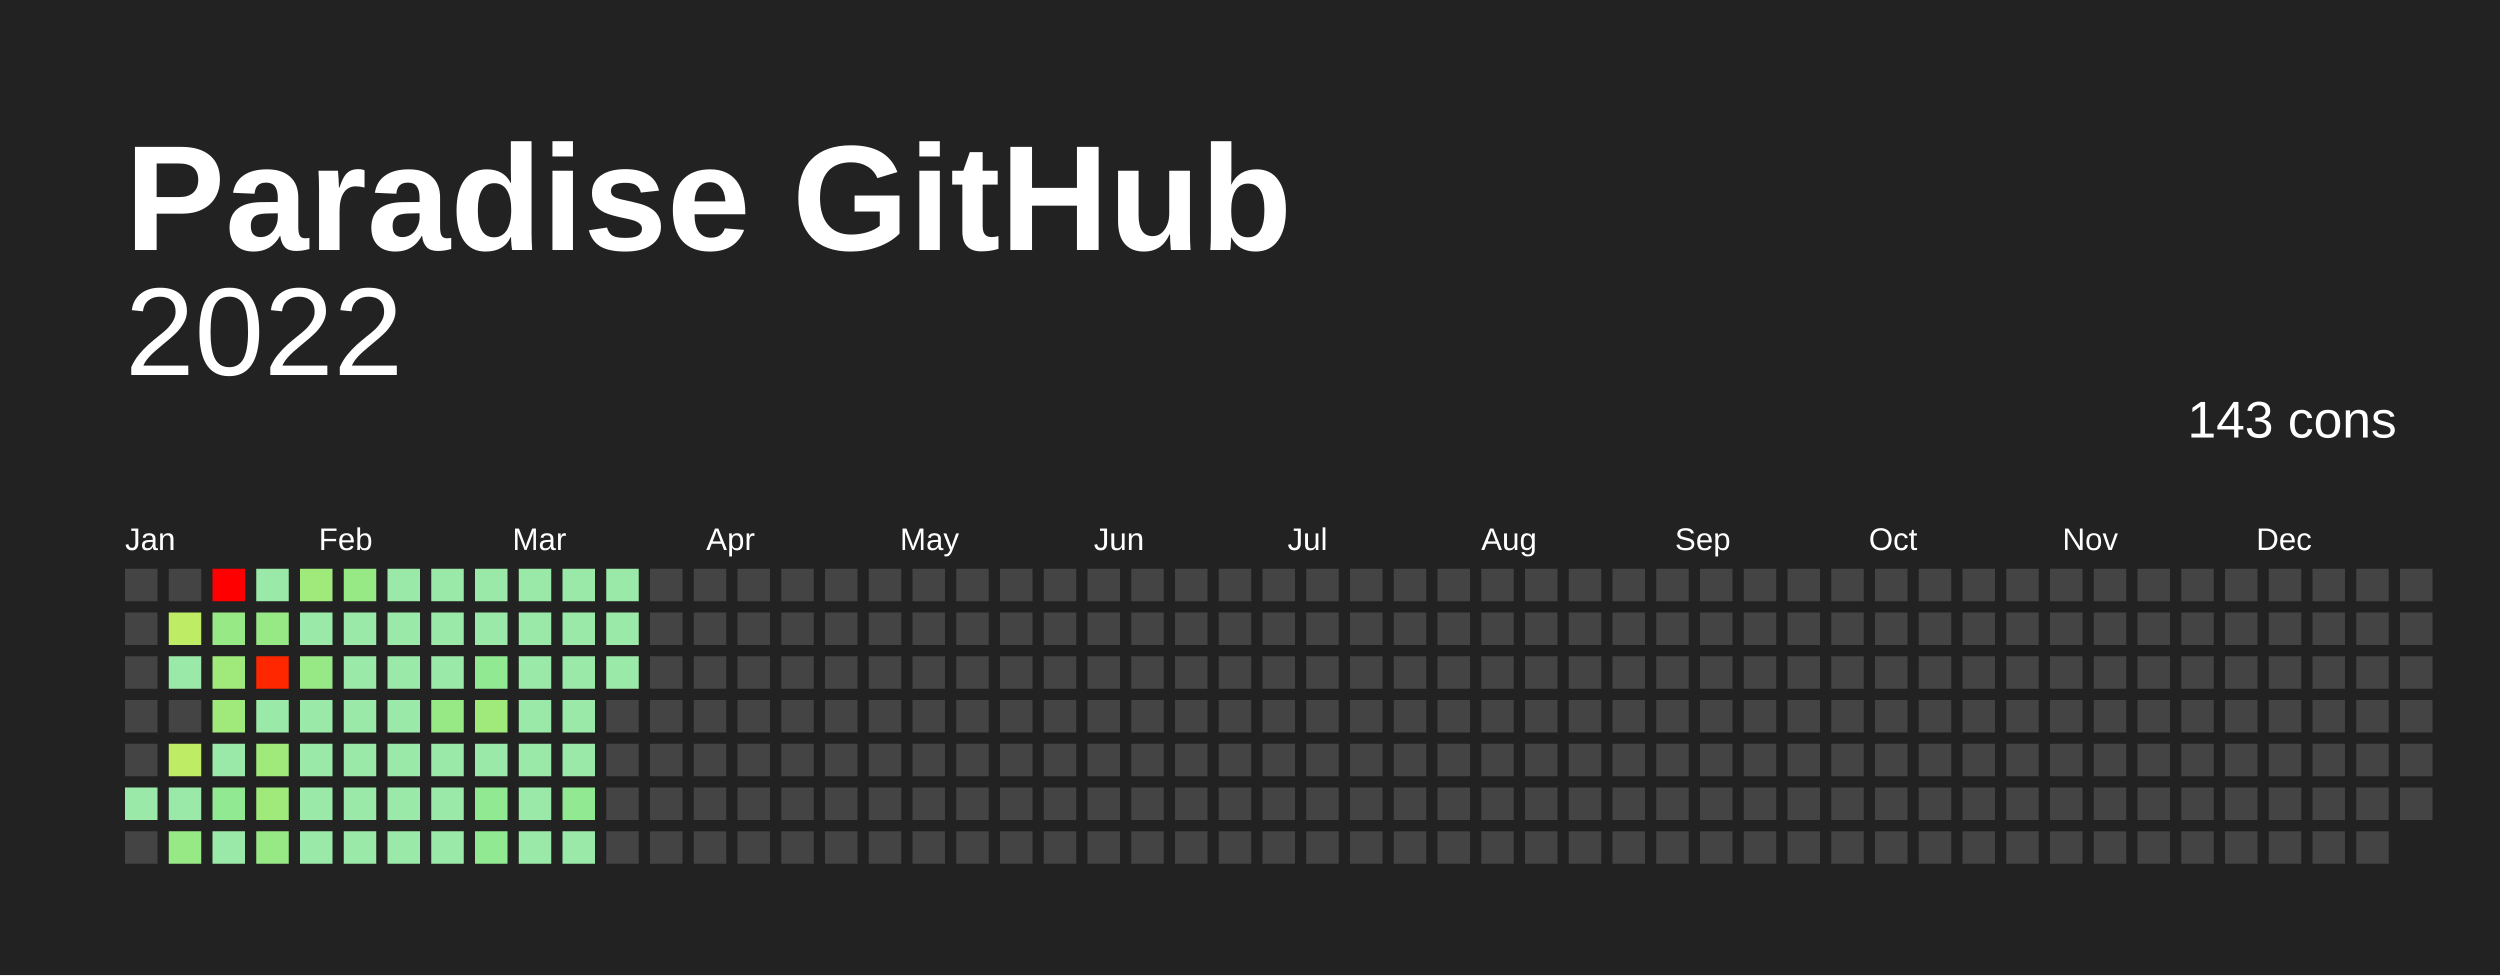
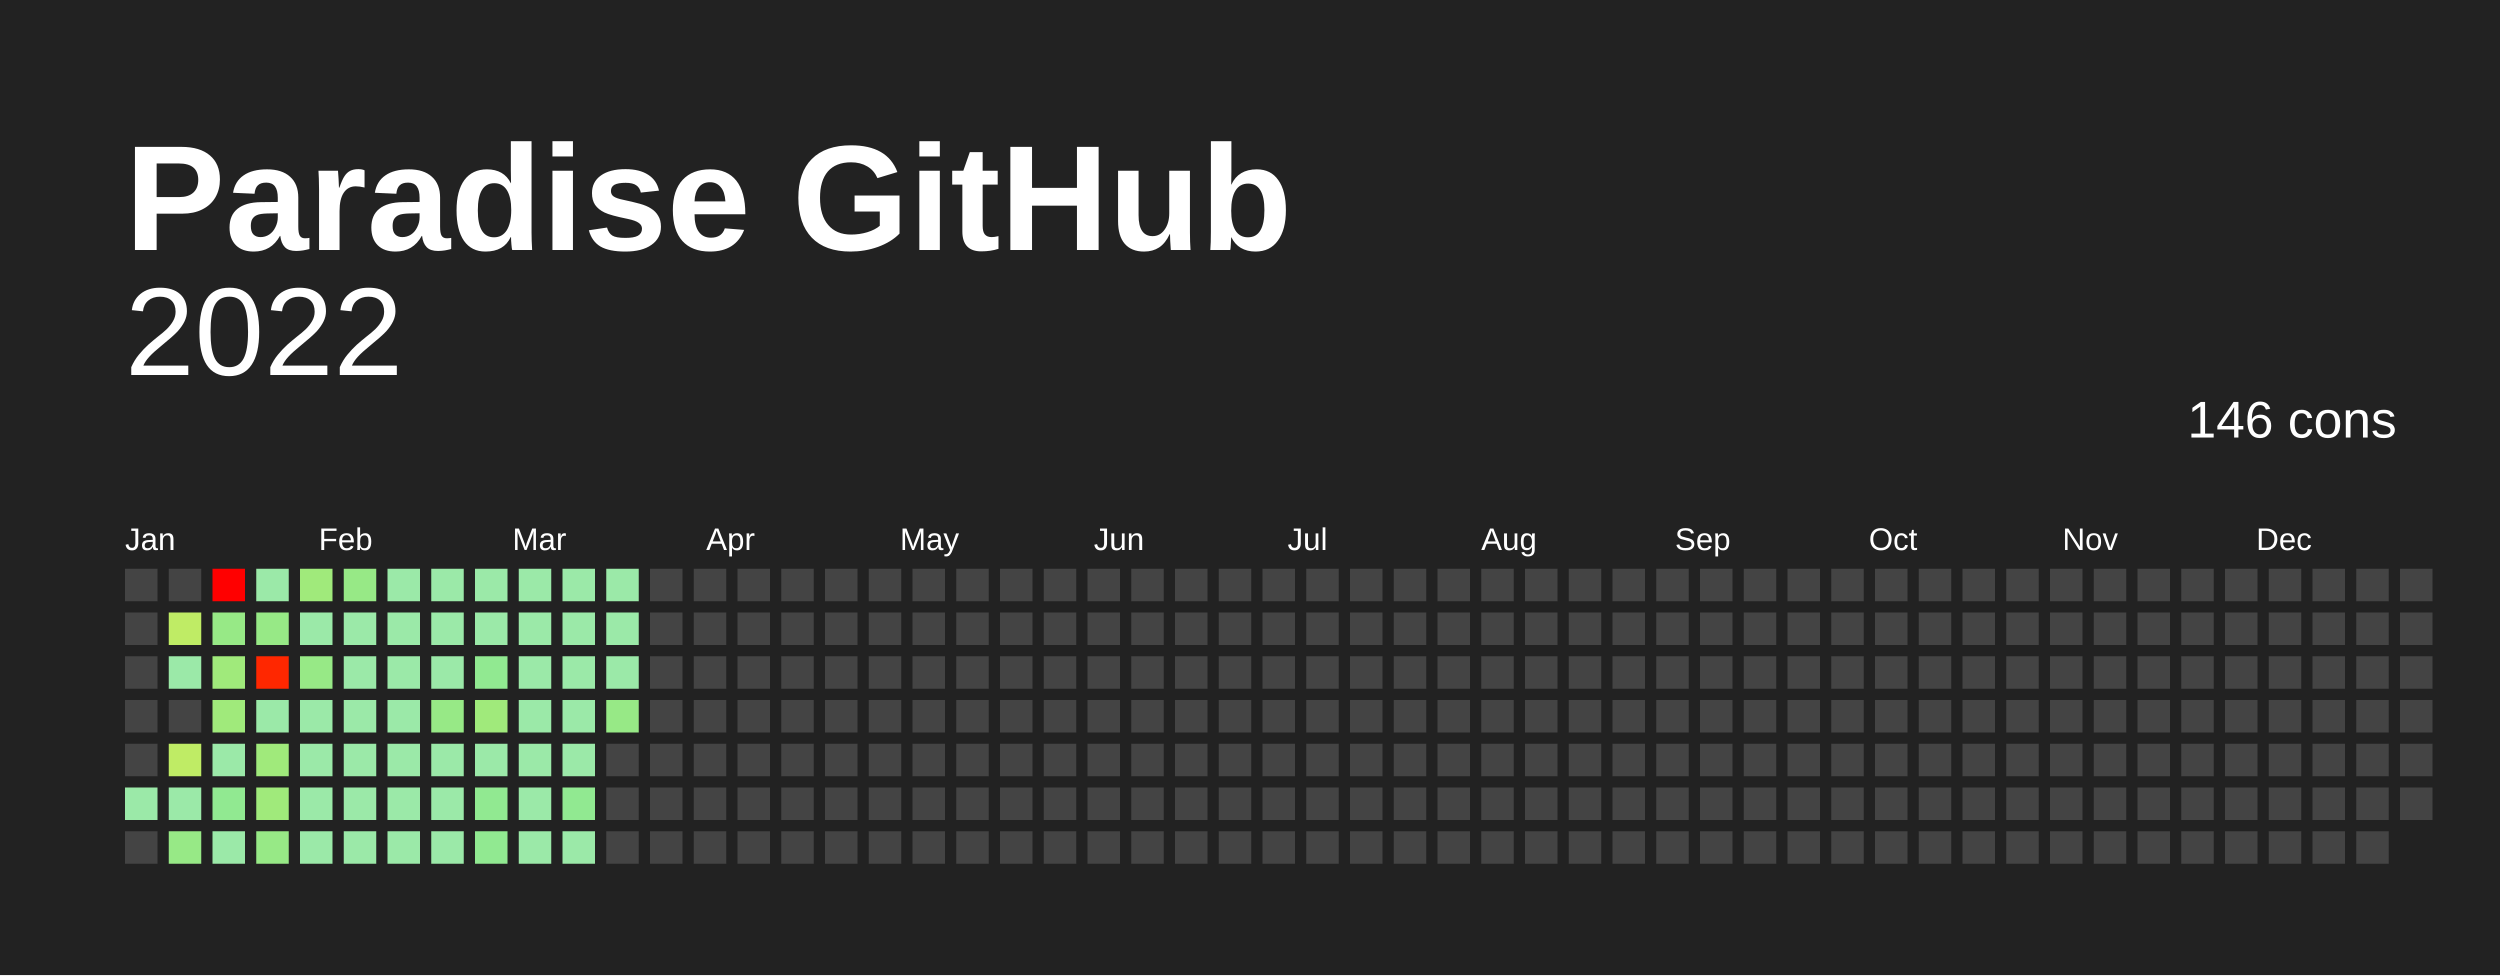
<svg xmlns="http://www.w3.org/2000/svg" baseProfile="full" height="78mm" version="1.1" viewBox="0,0,200,78" width="200mm">
  <defs />
  <rect fill="#222222" height="78" width="200" x="0" y="0" />
  <text fill="#FFFFFF" style="font-size:12px; font-family:Arial; font-weight:bold;" x="10" y="20">Paradise GitHub</text>
  <text alignment-baseline="hanging" fill="#FFFFFF" style="font-size:10.0px; font-family:Arial;" x="10" y="30">2022</text>
-   <text alignment-baseline="hanging" fill="#FFFFFF" style="font-size:4.125px; font-family:Arial;" x="175" y="35">143 cons</text>
+   <text alignment-baseline="hanging" fill="#FFFFFF" style="font-size:4.125px; font-family:Arial;" x="175" y="35">146 cons</text>
  <text fill="#FFFFFF" style="font-size:2.5px; font-family:Arial" x="10.0" y="44">Jan</text>
  <text fill="#FFFFFF" style="font-size:2.5px; font-family:Arial" x="25.5" y="44">Feb</text>
  <text fill="#FFFFFF" style="font-size:2.5px; font-family:Arial" x="41.0" y="44">Mar</text>
  <text fill="#FFFFFF" style="font-size:2.5px; font-family:Arial" x="56.5" y="44">Apr</text>
  <text fill="#FFFFFF" style="font-size:2.5px; font-family:Arial" x="72.0" y="44">May</text>
  <text fill="#FFFFFF" style="font-size:2.5px; font-family:Arial" x="87.5" y="44">Jun</text>
  <text fill="#FFFFFF" style="font-size:2.5px; font-family:Arial" x="103.0" y="44">Jul</text>
  <text fill="#FFFFFF" style="font-size:2.5px; font-family:Arial" x="118.5" y="44">Aug</text>
  <text fill="#FFFFFF" style="font-size:2.5px; font-family:Arial" x="134.0" y="44">Sep</text>
  <text fill="#FFFFFF" style="font-size:2.5px; font-family:Arial" x="149.5" y="44">Oct</text>
  <text fill="#FFFFFF" style="font-size:2.5px; font-family:Arial" x="165.0" y="44">Nov</text>
  <text fill="#FFFFFF" style="font-size:2.5px; font-family:Arial" x="180.5" y="44">Dec</text>
  <rect fill="#444444" height="2.6" width="2.6" x="10.0" y="45.5" />
  <rect fill="#444444" height="2.6" width="2.6" x="10.0" y="49.0" />
  <rect fill="#444444" height="2.6" width="2.6" x="10.0" y="52.5" />
  <rect fill="#444444" height="2.6" width="2.6" x="10.0" y="56.0" />
  <rect fill="#444444" height="2.6" width="2.6" x="10.0" y="59.5" />
  <rect fill="#9be9a8" height="2.6" width="2.6" x="10.0" y="63.0" />
  <rect fill="#444444" height="2.6" width="2.6" x="10.0" y="66.5" />
  <rect fill="#444444" height="2.6" width="2.6" x="13.5" y="45.5" />
  <rect fill="#bfec65" height="2.6" width="2.6" x="13.5" y="49.0" />
  <rect fill="#9be9a8" height="2.6" width="2.6" x="13.5" y="52.5" />
  <rect fill="#444444" height="2.6" width="2.6" x="13.5" y="56.0" />
  <rect fill="#bfec65" height="2.6" width="2.6" x="13.5" y="59.5" />
  <rect fill="#9be9a8" height="2.6" width="2.6" x="13.5" y="63.0" />
  <rect fill="#97e986" height="2.6" width="2.6" x="13.5" y="66.5" />
  <rect fill="red" height="2.6" width="2.6" x="17.0" y="45.5" />
  <rect fill="#97e986" height="2.6" width="2.6" x="17.0" y="49.0" />
  <rect fill="#a0ea7b" height="2.6" width="2.6" x="17.0" y="52.5" />
  <rect fill="#a0ea7b" height="2.6" width="2.6" x="17.0" y="56.0" />
  <rect fill="#9be9a8" height="2.6" width="2.6" x="17.0" y="59.5" />
  <rect fill="#91e991" height="2.6" width="2.6" x="17.0" y="63.0" />
  <rect fill="#9be9a8" height="2.6" width="2.6" x="17.0" y="66.5" />
  <rect fill="#9be9a8" height="2.6" width="2.6" x="20.5" y="45.5" />
  <rect fill="#97e986" height="2.6" width="2.6" x="20.5" y="49.0" />
  <rect fill="#ff2700" height="2.6" width="2.6" x="20.5" y="52.5" />
  <rect fill="#9be9a8" height="2.6" width="2.6" x="20.5" y="56.0" />
  <rect fill="#a0ea7b" height="2.6" width="2.6" x="20.5" y="59.5" />
  <rect fill="#a0ea7b" height="2.6" width="2.6" x="20.5" y="63.0" />
  <rect fill="#97e986" height="2.6" width="2.6" x="20.5" y="66.5" />
  <rect fill="#a0ea7b" height="2.6" width="2.6" x="24.0" y="45.5" />
  <rect fill="#9be9a8" height="2.6" width="2.6" x="24.0" y="49.0" />
  <rect fill="#97e986" height="2.6" width="2.6" x="24.0" y="52.5" />
  <rect fill="#9be9a8" height="2.6" width="2.6" x="24.0" y="56.0" />
  <rect fill="#9be9a8" height="2.6" width="2.6" x="24.0" y="59.5" />
  <rect fill="#9be9a8" height="2.6" width="2.6" x="24.0" y="63.0" />
  <rect fill="#9be9a8" height="2.6" width="2.6" x="24.0" y="66.5" />
  <rect fill="#97e986" height="2.6" width="2.6" x="27.5" y="45.5" />
  <rect fill="#9be9a8" height="2.6" width="2.6" x="27.5" y="49.0" />
  <rect fill="#9be9a8" height="2.6" width="2.6" x="27.5" y="52.5" />
  <rect fill="#9be9a8" height="2.6" width="2.6" x="27.5" y="56.0" />
  <rect fill="#9be9a8" height="2.6" width="2.6" x="27.5" y="59.5" />
  <rect fill="#9be9a8" height="2.6" width="2.6" x="27.5" y="63.0" />
  <rect fill="#9be9a8" height="2.6" width="2.6" x="27.5" y="66.5" />
  <rect fill="#9be9a8" height="2.6" width="2.6" x="31.0" y="45.5" />
  <rect fill="#9be9a8" height="2.6" width="2.6" x="31.0" y="49.0" />
  <rect fill="#9be9a8" height="2.6" width="2.6" x="31.0" y="52.5" />
  <rect fill="#9be9a8" height="2.6" width="2.6" x="31.0" y="56.0" />
  <rect fill="#9be9a8" height="2.6" width="2.6" x="31.0" y="59.5" />
  <rect fill="#9be9a8" height="2.6" width="2.6" x="31.0" y="63.0" />
  <rect fill="#9be9a8" height="2.6" width="2.6" x="31.0" y="66.5" />
  <rect fill="#9be9a8" height="2.6" width="2.6" x="34.5" y="45.5" />
  <rect fill="#9be9a8" height="2.6" width="2.6" x="34.5" y="49.0" />
  <rect fill="#9be9a8" height="2.6" width="2.6" x="34.5" y="52.5" />
  <rect fill="#97e986" height="2.6" width="2.6" x="34.5" y="56.0" />
  <rect fill="#9be9a8" height="2.6" width="2.6" x="34.5" y="59.5" />
  <rect fill="#9be9a8" height="2.6" width="2.6" x="34.5" y="63.0" />
  <rect fill="#9be9a8" height="2.6" width="2.6" x="34.5" y="66.5" />
  <rect fill="#9be9a8" height="2.6" width="2.6" x="38.0" y="45.5" />
  <rect fill="#9be9a8" height="2.6" width="2.6" x="38.0" y="49.0" />
  <rect fill="#91e991" height="2.6" width="2.6" x="38.0" y="52.5" />
  <rect fill="#a0ea7b" height="2.6" width="2.6" x="38.0" y="56.0" />
  <rect fill="#9be9a8" height="2.6" width="2.6" x="38.0" y="59.5" />
  <rect fill="#91e991" height="2.6" width="2.6" x="38.0" y="63.0" />
  <rect fill="#91e991" height="2.6" width="2.6" x="38.0" y="66.5" />
  <rect fill="#9be9a8" height="2.6" width="2.6" x="41.5" y="45.5" />
  <rect fill="#9be9a8" height="2.6" width="2.6" x="41.5" y="49.0" />
  <rect fill="#9be9a8" height="2.6" width="2.6" x="41.5" y="52.5" />
  <rect fill="#9be9a8" height="2.6" width="2.6" x="41.5" y="56.0" />
  <rect fill="#9be9a8" height="2.6" width="2.6" x="41.5" y="59.5" />
  <rect fill="#9be9a8" height="2.6" width="2.6" x="41.5" y="63.0" />
  <rect fill="#9be9a8" height="2.6" width="2.6" x="41.5" y="66.5" />
  <rect fill="#9be9a8" height="2.6" width="2.6" x="45.0" y="45.5" />
  <rect fill="#9be9a8" height="2.6" width="2.6" x="45.0" y="49.0" />
  <rect fill="#9be9a8" height="2.6" width="2.6" x="45.0" y="52.5" />
  <rect fill="#9be9a8" height="2.6" width="2.6" x="45.0" y="56.0" />
  <rect fill="#9be9a8" height="2.6" width="2.6" x="45.0" y="59.5" />
  <rect fill="#91e991" height="2.6" width="2.6" x="45.0" y="63.0" />
  <rect fill="#9be9a8" height="2.6" width="2.6" x="45.0" y="66.5" />
  <rect fill="#9be9a8" height="2.6" width="2.6" x="48.5" y="45.5" />
  <rect fill="#9be9a8" height="2.6" width="2.6" x="48.5" y="49.0" />
  <rect fill="#9be9a8" height="2.6" width="2.6" x="48.5" y="52.5" />
-   <rect fill="#444444" height="2.6" width="2.6" x="48.5" y="56.0" />
+   <rect fill="#97e986" height="2.6" width="2.6" x="48.5" y="56.0" />
  <rect fill="#444444" height="2.6" width="2.6" x="48.5" y="59.5" />
  <rect fill="#444444" height="2.6" width="2.6" x="48.5" y="63.0" />
  <rect fill="#444444" height="2.6" width="2.6" x="48.5" y="66.5" />
  <rect fill="#444444" height="2.6" width="2.6" x="52.0" y="45.5" />
  <rect fill="#444444" height="2.6" width="2.6" x="52.0" y="49.0" />
  <rect fill="#444444" height="2.6" width="2.6" x="52.0" y="52.5" />
  <rect fill="#444444" height="2.6" width="2.6" x="52.0" y="56.0" />
  <rect fill="#444444" height="2.6" width="2.6" x="52.0" y="59.5" />
  <rect fill="#444444" height="2.6" width="2.6" x="52.0" y="63.0" />
  <rect fill="#444444" height="2.6" width="2.6" x="52.0" y="66.5" />
  <rect fill="#444444" height="2.6" width="2.6" x="55.5" y="45.5" />
  <rect fill="#444444" height="2.6" width="2.6" x="55.5" y="49.0" />
  <rect fill="#444444" height="2.6" width="2.6" x="55.5" y="52.5" />
  <rect fill="#444444" height="2.6" width="2.6" x="55.5" y="56.0" />
  <rect fill="#444444" height="2.6" width="2.6" x="55.5" y="59.5" />
  <rect fill="#444444" height="2.6" width="2.6" x="55.5" y="63.0" />
  <rect fill="#444444" height="2.6" width="2.6" x="55.5" y="66.5" />
  <rect fill="#444444" height="2.6" width="2.6" x="59.0" y="45.5" />
  <rect fill="#444444" height="2.6" width="2.6" x="59.0" y="49.0" />
  <rect fill="#444444" height="2.6" width="2.6" x="59.0" y="52.5" />
  <rect fill="#444444" height="2.6" width="2.6" x="59.0" y="56.0" />
  <rect fill="#444444" height="2.6" width="2.6" x="59.0" y="59.5" />
  <rect fill="#444444" height="2.6" width="2.6" x="59.0" y="63.0" />
  <rect fill="#444444" height="2.6" width="2.6" x="59.0" y="66.5" />
  <rect fill="#444444" height="2.6" width="2.6" x="62.5" y="45.5" />
  <rect fill="#444444" height="2.6" width="2.6" x="62.5" y="49.0" />
  <rect fill="#444444" height="2.6" width="2.6" x="62.5" y="52.5" />
  <rect fill="#444444" height="2.6" width="2.6" x="62.5" y="56.0" />
  <rect fill="#444444" height="2.6" width="2.6" x="62.5" y="59.5" />
  <rect fill="#444444" height="2.6" width="2.6" x="62.5" y="63.0" />
  <rect fill="#444444" height="2.6" width="2.6" x="62.5" y="66.5" />
  <rect fill="#444444" height="2.6" width="2.6" x="66.0" y="45.5" />
  <rect fill="#444444" height="2.6" width="2.6" x="66.0" y="49.0" />
  <rect fill="#444444" height="2.6" width="2.6" x="66.0" y="52.5" />
  <rect fill="#444444" height="2.6" width="2.6" x="66.0" y="56.0" />
  <rect fill="#444444" height="2.6" width="2.6" x="66.0" y="59.5" />
  <rect fill="#444444" height="2.6" width="2.6" x="66.0" y="63.0" />
  <rect fill="#444444" height="2.6" width="2.6" x="66.0" y="66.5" />
  <rect fill="#444444" height="2.6" width="2.6" x="69.5" y="45.5" />
  <rect fill="#444444" height="2.6" width="2.6" x="69.5" y="49.0" />
  <rect fill="#444444" height="2.6" width="2.6" x="69.5" y="52.5" />
  <rect fill="#444444" height="2.6" width="2.6" x="69.5" y="56.0" />
  <rect fill="#444444" height="2.6" width="2.6" x="69.5" y="59.5" />
  <rect fill="#444444" height="2.6" width="2.6" x="69.5" y="63.0" />
  <rect fill="#444444" height="2.6" width="2.6" x="69.5" y="66.5" />
  <rect fill="#444444" height="2.6" width="2.6" x="73.0" y="45.5" />
  <rect fill="#444444" height="2.6" width="2.6" x="73.0" y="49.0" />
  <rect fill="#444444" height="2.6" width="2.6" x="73.0" y="52.5" />
  <rect fill="#444444" height="2.6" width="2.6" x="73.0" y="56.0" />
  <rect fill="#444444" height="2.6" width="2.6" x="73.0" y="59.5" />
  <rect fill="#444444" height="2.6" width="2.6" x="73.0" y="63.0" />
  <rect fill="#444444" height="2.6" width="2.6" x="73.0" y="66.5" />
  <rect fill="#444444" height="2.6" width="2.6" x="76.5" y="45.5" />
  <rect fill="#444444" height="2.6" width="2.6" x="76.5" y="49.0" />
  <rect fill="#444444" height="2.6" width="2.6" x="76.5" y="52.5" />
  <rect fill="#444444" height="2.6" width="2.6" x="76.5" y="56.0" />
  <rect fill="#444444" height="2.6" width="2.6" x="76.5" y="59.5" />
  <rect fill="#444444" height="2.6" width="2.6" x="76.5" y="63.0" />
  <rect fill="#444444" height="2.6" width="2.6" x="76.5" y="66.5" />
  <rect fill="#444444" height="2.6" width="2.6" x="80.0" y="45.5" />
  <rect fill="#444444" height="2.6" width="2.6" x="80.0" y="49.0" />
  <rect fill="#444444" height="2.6" width="2.6" x="80.0" y="52.5" />
  <rect fill="#444444" height="2.6" width="2.6" x="80.0" y="56.0" />
  <rect fill="#444444" height="2.6" width="2.6" x="80.0" y="59.5" />
  <rect fill="#444444" height="2.6" width="2.6" x="80.0" y="63.0" />
  <rect fill="#444444" height="2.6" width="2.6" x="80.0" y="66.5" />
  <rect fill="#444444" height="2.6" width="2.6" x="83.5" y="45.5" />
  <rect fill="#444444" height="2.6" width="2.6" x="83.5" y="49.0" />
  <rect fill="#444444" height="2.6" width="2.6" x="83.5" y="52.5" />
  <rect fill="#444444" height="2.6" width="2.6" x="83.5" y="56.0" />
  <rect fill="#444444" height="2.6" width="2.6" x="83.5" y="59.5" />
  <rect fill="#444444" height="2.6" width="2.6" x="83.5" y="63.0" />
  <rect fill="#444444" height="2.6" width="2.6" x="83.5" y="66.5" />
  <rect fill="#444444" height="2.6" width="2.6" x="87.0" y="45.5" />
  <rect fill="#444444" height="2.6" width="2.6" x="87.0" y="49.0" />
  <rect fill="#444444" height="2.6" width="2.6" x="87.0" y="52.5" />
  <rect fill="#444444" height="2.6" width="2.6" x="87.0" y="56.0" />
  <rect fill="#444444" height="2.6" width="2.6" x="87.0" y="59.5" />
  <rect fill="#444444" height="2.6" width="2.6" x="87.0" y="63.0" />
  <rect fill="#444444" height="2.6" width="2.6" x="87.0" y="66.5" />
  <rect fill="#444444" height="2.6" width="2.6" x="90.5" y="45.5" />
  <rect fill="#444444" height="2.6" width="2.6" x="90.5" y="49.0" />
  <rect fill="#444444" height="2.6" width="2.6" x="90.5" y="52.5" />
  <rect fill="#444444" height="2.6" width="2.6" x="90.5" y="56.0" />
  <rect fill="#444444" height="2.6" width="2.6" x="90.5" y="59.5" />
  <rect fill="#444444" height="2.6" width="2.6" x="90.5" y="63.0" />
  <rect fill="#444444" height="2.6" width="2.6" x="90.5" y="66.5" />
  <rect fill="#444444" height="2.6" width="2.6" x="94.0" y="45.5" />
  <rect fill="#444444" height="2.6" width="2.6" x="94.0" y="49.0" />
  <rect fill="#444444" height="2.6" width="2.6" x="94.0" y="52.5" />
  <rect fill="#444444" height="2.6" width="2.6" x="94.0" y="56.0" />
  <rect fill="#444444" height="2.6" width="2.6" x="94.0" y="59.5" />
  <rect fill="#444444" height="2.6" width="2.6" x="94.0" y="63.0" />
  <rect fill="#444444" height="2.6" width="2.6" x="94.0" y="66.5" />
  <rect fill="#444444" height="2.6" width="2.6" x="97.5" y="45.5" />
  <rect fill="#444444" height="2.6" width="2.6" x="97.5" y="49.0" />
  <rect fill="#444444" height="2.6" width="2.6" x="97.5" y="52.5" />
  <rect fill="#444444" height="2.6" width="2.6" x="97.5" y="56.0" />
  <rect fill="#444444" height="2.6" width="2.6" x="97.5" y="59.5" />
  <rect fill="#444444" height="2.6" width="2.6" x="97.5" y="63.0" />
  <rect fill="#444444" height="2.6" width="2.6" x="97.5" y="66.5" />
  <rect fill="#444444" height="2.6" width="2.6" x="101.0" y="45.5" />
  <rect fill="#444444" height="2.6" width="2.6" x="101.0" y="49.0" />
  <rect fill="#444444" height="2.6" width="2.6" x="101.0" y="52.5" />
  <rect fill="#444444" height="2.6" width="2.6" x="101.0" y="56.0" />
  <rect fill="#444444" height="2.6" width="2.6" x="101.0" y="59.5" />
  <rect fill="#444444" height="2.6" width="2.6" x="101.0" y="63.0" />
  <rect fill="#444444" height="2.6" width="2.6" x="101.0" y="66.5" />
  <rect fill="#444444" height="2.6" width="2.6" x="104.5" y="45.5" />
  <rect fill="#444444" height="2.6" width="2.6" x="104.5" y="49.0" />
  <rect fill="#444444" height="2.6" width="2.6" x="104.5" y="52.5" />
  <rect fill="#444444" height="2.6" width="2.6" x="104.5" y="56.0" />
  <rect fill="#444444" height="2.6" width="2.6" x="104.5" y="59.5" />
  <rect fill="#444444" height="2.6" width="2.6" x="104.5" y="63.0" />
  <rect fill="#444444" height="2.6" width="2.6" x="104.5" y="66.5" />
  <rect fill="#444444" height="2.6" width="2.6" x="108.0" y="45.5" />
  <rect fill="#444444" height="2.6" width="2.6" x="108.0" y="49.0" />
  <rect fill="#444444" height="2.6" width="2.6" x="108.0" y="52.5" />
  <rect fill="#444444" height="2.6" width="2.6" x="108.0" y="56.0" />
  <rect fill="#444444" height="2.6" width="2.6" x="108.0" y="59.5" />
  <rect fill="#444444" height="2.6" width="2.6" x="108.0" y="63.0" />
  <rect fill="#444444" height="2.6" width="2.6" x="108.0" y="66.5" />
  <rect fill="#444444" height="2.6" width="2.6" x="111.5" y="45.5" />
  <rect fill="#444444" height="2.6" width="2.6" x="111.5" y="49.0" />
  <rect fill="#444444" height="2.6" width="2.6" x="111.5" y="52.5" />
  <rect fill="#444444" height="2.6" width="2.6" x="111.5" y="56.0" />
  <rect fill="#444444" height="2.6" width="2.6" x="111.5" y="59.5" />
  <rect fill="#444444" height="2.6" width="2.6" x="111.5" y="63.0" />
  <rect fill="#444444" height="2.6" width="2.6" x="111.5" y="66.5" />
  <rect fill="#444444" height="2.6" width="2.6" x="115.0" y="45.5" />
  <rect fill="#444444" height="2.6" width="2.6" x="115.0" y="49.0" />
  <rect fill="#444444" height="2.6" width="2.6" x="115.0" y="52.5" />
  <rect fill="#444444" height="2.6" width="2.6" x="115.0" y="56.0" />
  <rect fill="#444444" height="2.6" width="2.6" x="115.0" y="59.5" />
  <rect fill="#444444" height="2.6" width="2.6" x="115.0" y="63.0" />
  <rect fill="#444444" height="2.6" width="2.6" x="115.0" y="66.5" />
  <rect fill="#444444" height="2.6" width="2.6" x="118.5" y="45.5" />
  <rect fill="#444444" height="2.6" width="2.6" x="118.5" y="49.0" />
  <rect fill="#444444" height="2.6" width="2.6" x="118.5" y="52.5" />
  <rect fill="#444444" height="2.6" width="2.6" x="118.5" y="56.0" />
  <rect fill="#444444" height="2.6" width="2.6" x="118.5" y="59.5" />
  <rect fill="#444444" height="2.6" width="2.6" x="118.5" y="63.0" />
  <rect fill="#444444" height="2.6" width="2.6" x="118.5" y="66.5" />
  <rect fill="#444444" height="2.6" width="2.6" x="122.0" y="45.5" />
  <rect fill="#444444" height="2.6" width="2.6" x="122.0" y="49.0" />
  <rect fill="#444444" height="2.6" width="2.6" x="122.0" y="52.5" />
  <rect fill="#444444" height="2.6" width="2.6" x="122.0" y="56.0" />
  <rect fill="#444444" height="2.6" width="2.6" x="122.0" y="59.5" />
  <rect fill="#444444" height="2.6" width="2.6" x="122.0" y="63.0" />
  <rect fill="#444444" height="2.6" width="2.6" x="122.0" y="66.5" />
  <rect fill="#444444" height="2.6" width="2.6" x="125.5" y="45.5" />
  <rect fill="#444444" height="2.6" width="2.6" x="125.5" y="49.0" />
  <rect fill="#444444" height="2.6" width="2.6" x="125.5" y="52.5" />
  <rect fill="#444444" height="2.6" width="2.6" x="125.5" y="56.0" />
  <rect fill="#444444" height="2.6" width="2.6" x="125.5" y="59.5" />
  <rect fill="#444444" height="2.6" width="2.6" x="125.5" y="63.0" />
  <rect fill="#444444" height="2.6" width="2.6" x="125.5" y="66.5" />
  <rect fill="#444444" height="2.6" width="2.6" x="129.0" y="45.5" />
  <rect fill="#444444" height="2.6" width="2.6" x="129.0" y="49.0" />
  <rect fill="#444444" height="2.6" width="2.6" x="129.0" y="52.5" />
  <rect fill="#444444" height="2.6" width="2.6" x="129.0" y="56.0" />
  <rect fill="#444444" height="2.6" width="2.6" x="129.0" y="59.5" />
  <rect fill="#444444" height="2.6" width="2.6" x="129.0" y="63.0" />
  <rect fill="#444444" height="2.6" width="2.6" x="129.0" y="66.5" />
  <rect fill="#444444" height="2.6" width="2.6" x="132.5" y="45.5" />
  <rect fill="#444444" height="2.6" width="2.6" x="132.5" y="49.0" />
  <rect fill="#444444" height="2.6" width="2.6" x="132.5" y="52.5" />
  <rect fill="#444444" height="2.6" width="2.6" x="132.5" y="56.0" />
  <rect fill="#444444" height="2.6" width="2.6" x="132.5" y="59.5" />
  <rect fill="#444444" height="2.6" width="2.6" x="132.5" y="63.0" />
  <rect fill="#444444" height="2.6" width="2.6" x="132.5" y="66.5" />
  <rect fill="#444444" height="2.6" width="2.6" x="136.0" y="45.5" />
  <rect fill="#444444" height="2.6" width="2.6" x="136.0" y="49.0" />
  <rect fill="#444444" height="2.6" width="2.6" x="136.0" y="52.5" />
  <rect fill="#444444" height="2.6" width="2.6" x="136.0" y="56.0" />
  <rect fill="#444444" height="2.6" width="2.6" x="136.0" y="59.5" />
  <rect fill="#444444" height="2.6" width="2.6" x="136.0" y="63.0" />
  <rect fill="#444444" height="2.6" width="2.6" x="136.0" y="66.5" />
  <rect fill="#444444" height="2.6" width="2.6" x="139.5" y="45.5" />
  <rect fill="#444444" height="2.6" width="2.6" x="139.5" y="49.0" />
  <rect fill="#444444" height="2.6" width="2.6" x="139.5" y="52.5" />
  <rect fill="#444444" height="2.6" width="2.6" x="139.5" y="56.0" />
  <rect fill="#444444" height="2.6" width="2.6" x="139.5" y="59.5" />
  <rect fill="#444444" height="2.6" width="2.6" x="139.5" y="63.0" />
  <rect fill="#444444" height="2.6" width="2.6" x="139.5" y="66.5" />
  <rect fill="#444444" height="2.6" width="2.6" x="143.0" y="45.5" />
  <rect fill="#444444" height="2.6" width="2.6" x="143.0" y="49.0" />
  <rect fill="#444444" height="2.6" width="2.6" x="143.0" y="52.5" />
  <rect fill="#444444" height="2.6" width="2.6" x="143.0" y="56.0" />
  <rect fill="#444444" height="2.6" width="2.6" x="143.0" y="59.5" />
  <rect fill="#444444" height="2.6" width="2.6" x="143.0" y="63.0" />
  <rect fill="#444444" height="2.6" width="2.6" x="143.0" y="66.5" />
  <rect fill="#444444" height="2.6" width="2.6" x="146.5" y="45.5" />
  <rect fill="#444444" height="2.6" width="2.6" x="146.5" y="49.0" />
  <rect fill="#444444" height="2.6" width="2.6" x="146.5" y="52.5" />
  <rect fill="#444444" height="2.6" width="2.6" x="146.5" y="56.0" />
  <rect fill="#444444" height="2.6" width="2.6" x="146.5" y="59.5" />
  <rect fill="#444444" height="2.6" width="2.6" x="146.5" y="63.0" />
  <rect fill="#444444" height="2.6" width="2.6" x="146.5" y="66.5" />
  <rect fill="#444444" height="2.6" width="2.6" x="150.0" y="45.5" />
  <rect fill="#444444" height="2.6" width="2.6" x="150.0" y="49.0" />
  <rect fill="#444444" height="2.6" width="2.6" x="150.0" y="52.5" />
  <rect fill="#444444" height="2.6" width="2.6" x="150.0" y="56.0" />
  <rect fill="#444444" height="2.6" width="2.6" x="150.0" y="59.5" />
  <rect fill="#444444" height="2.6" width="2.6" x="150.0" y="63.0" />
  <rect fill="#444444" height="2.6" width="2.6" x="150.0" y="66.5" />
  <rect fill="#444444" height="2.6" width="2.6" x="153.5" y="45.5" />
  <rect fill="#444444" height="2.6" width="2.6" x="153.5" y="49.0" />
  <rect fill="#444444" height="2.6" width="2.6" x="153.5" y="52.5" />
  <rect fill="#444444" height="2.6" width="2.6" x="153.5" y="56.0" />
  <rect fill="#444444" height="2.6" width="2.6" x="153.5" y="59.5" />
  <rect fill="#444444" height="2.6" width="2.6" x="153.5" y="63.0" />
  <rect fill="#444444" height="2.6" width="2.6" x="153.5" y="66.5" />
  <rect fill="#444444" height="2.6" width="2.6" x="157.0" y="45.5" />
  <rect fill="#444444" height="2.6" width="2.6" x="157.0" y="49.0" />
  <rect fill="#444444" height="2.6" width="2.6" x="157.0" y="52.5" />
  <rect fill="#444444" height="2.6" width="2.6" x="157.0" y="56.0" />
  <rect fill="#444444" height="2.6" width="2.6" x="157.0" y="59.5" />
  <rect fill="#444444" height="2.6" width="2.6" x="157.0" y="63.0" />
  <rect fill="#444444" height="2.6" width="2.6" x="157.0" y="66.5" />
  <rect fill="#444444" height="2.6" width="2.6" x="160.5" y="45.5" />
  <rect fill="#444444" height="2.6" width="2.6" x="160.5" y="49.0" />
  <rect fill="#444444" height="2.6" width="2.6" x="160.5" y="52.5" />
  <rect fill="#444444" height="2.6" width="2.6" x="160.5" y="56.0" />
  <rect fill="#444444" height="2.6" width="2.6" x="160.5" y="59.5" />
  <rect fill="#444444" height="2.6" width="2.6" x="160.5" y="63.0" />
  <rect fill="#444444" height="2.6" width="2.6" x="160.5" y="66.5" />
  <rect fill="#444444" height="2.6" width="2.6" x="164.0" y="45.5" />
  <rect fill="#444444" height="2.6" width="2.6" x="164.0" y="49.0" />
  <rect fill="#444444" height="2.6" width="2.6" x="164.0" y="52.5" />
  <rect fill="#444444" height="2.6" width="2.6" x="164.0" y="56.0" />
  <rect fill="#444444" height="2.6" width="2.6" x="164.0" y="59.5" />
  <rect fill="#444444" height="2.6" width="2.6" x="164.0" y="63.0" />
  <rect fill="#444444" height="2.6" width="2.6" x="164.0" y="66.5" />
  <rect fill="#444444" height="2.6" width="2.6" x="167.5" y="45.5" />
  <rect fill="#444444" height="2.6" width="2.6" x="167.5" y="49.0" />
  <rect fill="#444444" height="2.6" width="2.6" x="167.5" y="52.5" />
  <rect fill="#444444" height="2.6" width="2.6" x="167.5" y="56.0" />
  <rect fill="#444444" height="2.6" width="2.6" x="167.5" y="59.5" />
  <rect fill="#444444" height="2.6" width="2.6" x="167.5" y="63.0" />
  <rect fill="#444444" height="2.6" width="2.6" x="167.5" y="66.5" />
  <rect fill="#444444" height="2.6" width="2.6" x="171.0" y="45.5" />
  <rect fill="#444444" height="2.6" width="2.6" x="171.0" y="49.0" />
  <rect fill="#444444" height="2.6" width="2.6" x="171.0" y="52.5" />
  <rect fill="#444444" height="2.6" width="2.6" x="171.0" y="56.0" />
  <rect fill="#444444" height="2.6" width="2.6" x="171.0" y="59.5" />
  <rect fill="#444444" height="2.6" width="2.6" x="171.0" y="63.0" />
  <rect fill="#444444" height="2.6" width="2.6" x="171.0" y="66.5" />
  <rect fill="#444444" height="2.6" width="2.6" x="174.5" y="45.5" />
  <rect fill="#444444" height="2.6" width="2.6" x="174.5" y="49.0" />
  <rect fill="#444444" height="2.6" width="2.6" x="174.5" y="52.5" />
  <rect fill="#444444" height="2.6" width="2.6" x="174.5" y="56.0" />
  <rect fill="#444444" height="2.6" width="2.6" x="174.5" y="59.5" />
  <rect fill="#444444" height="2.6" width="2.6" x="174.5" y="63.0" />
  <rect fill="#444444" height="2.6" width="2.6" x="174.5" y="66.5" />
  <rect fill="#444444" height="2.6" width="2.6" x="178.0" y="45.5" />
  <rect fill="#444444" height="2.6" width="2.6" x="178.0" y="49.0" />
  <rect fill="#444444" height="2.6" width="2.6" x="178.0" y="52.5" />
  <rect fill="#444444" height="2.6" width="2.6" x="178.0" y="56.0" />
  <rect fill="#444444" height="2.6" width="2.6" x="178.0" y="59.5" />
  <rect fill="#444444" height="2.6" width="2.6" x="178.0" y="63.0" />
  <rect fill="#444444" height="2.6" width="2.6" x="178.0" y="66.5" />
  <rect fill="#444444" height="2.6" width="2.6" x="181.5" y="45.5" />
  <rect fill="#444444" height="2.6" width="2.6" x="181.5" y="49.0" />
  <rect fill="#444444" height="2.6" width="2.6" x="181.5" y="52.5" />
  <rect fill="#444444" height="2.6" width="2.6" x="181.5" y="56.0" />
  <rect fill="#444444" height="2.6" width="2.6" x="181.5" y="59.5" />
  <rect fill="#444444" height="2.6" width="2.6" x="181.5" y="63.0" />
  <rect fill="#444444" height="2.6" width="2.6" x="181.5" y="66.5" />
  <rect fill="#444444" height="2.6" width="2.6" x="185.0" y="45.5" />
  <rect fill="#444444" height="2.6" width="2.6" x="185.0" y="49.0" />
  <rect fill="#444444" height="2.6" width="2.6" x="185.0" y="52.5" />
  <rect fill="#444444" height="2.6" width="2.6" x="185.0" y="56.0" />
  <rect fill="#444444" height="2.6" width="2.6" x="185.0" y="59.5" />
  <rect fill="#444444" height="2.6" width="2.6" x="185.0" y="63.0" />
  <rect fill="#444444" height="2.6" width="2.6" x="185.0" y="66.5" />
  <rect fill="#444444" height="2.6" width="2.6" x="188.5" y="45.5" />
  <rect fill="#444444" height="2.6" width="2.6" x="188.5" y="49.0" />
  <rect fill="#444444" height="2.6" width="2.6" x="188.5" y="52.5" />
  <rect fill="#444444" height="2.6" width="2.6" x="188.5" y="56.0" />
  <rect fill="#444444" height="2.6" width="2.6" x="188.5" y="59.5" />
  <rect fill="#444444" height="2.6" width="2.6" x="188.5" y="63.0" />
  <rect fill="#444444" height="2.6" width="2.6" x="188.5" y="66.5" />
  <rect fill="#444444" height="2.6" width="2.6" x="192.0" y="45.5" />
  <rect fill="#444444" height="2.6" width="2.6" x="192.0" y="49.0" />
  <rect fill="#444444" height="2.6" width="2.6" x="192.0" y="52.5" />
  <rect fill="#444444" height="2.6" width="2.6" x="192.0" y="56.0" />
  <rect fill="#444444" height="2.6" width="2.6" x="192.0" y="59.5" />
  <rect fill="#444444" height="2.6" width="2.6" x="192.0" y="63.0" />
</svg>
